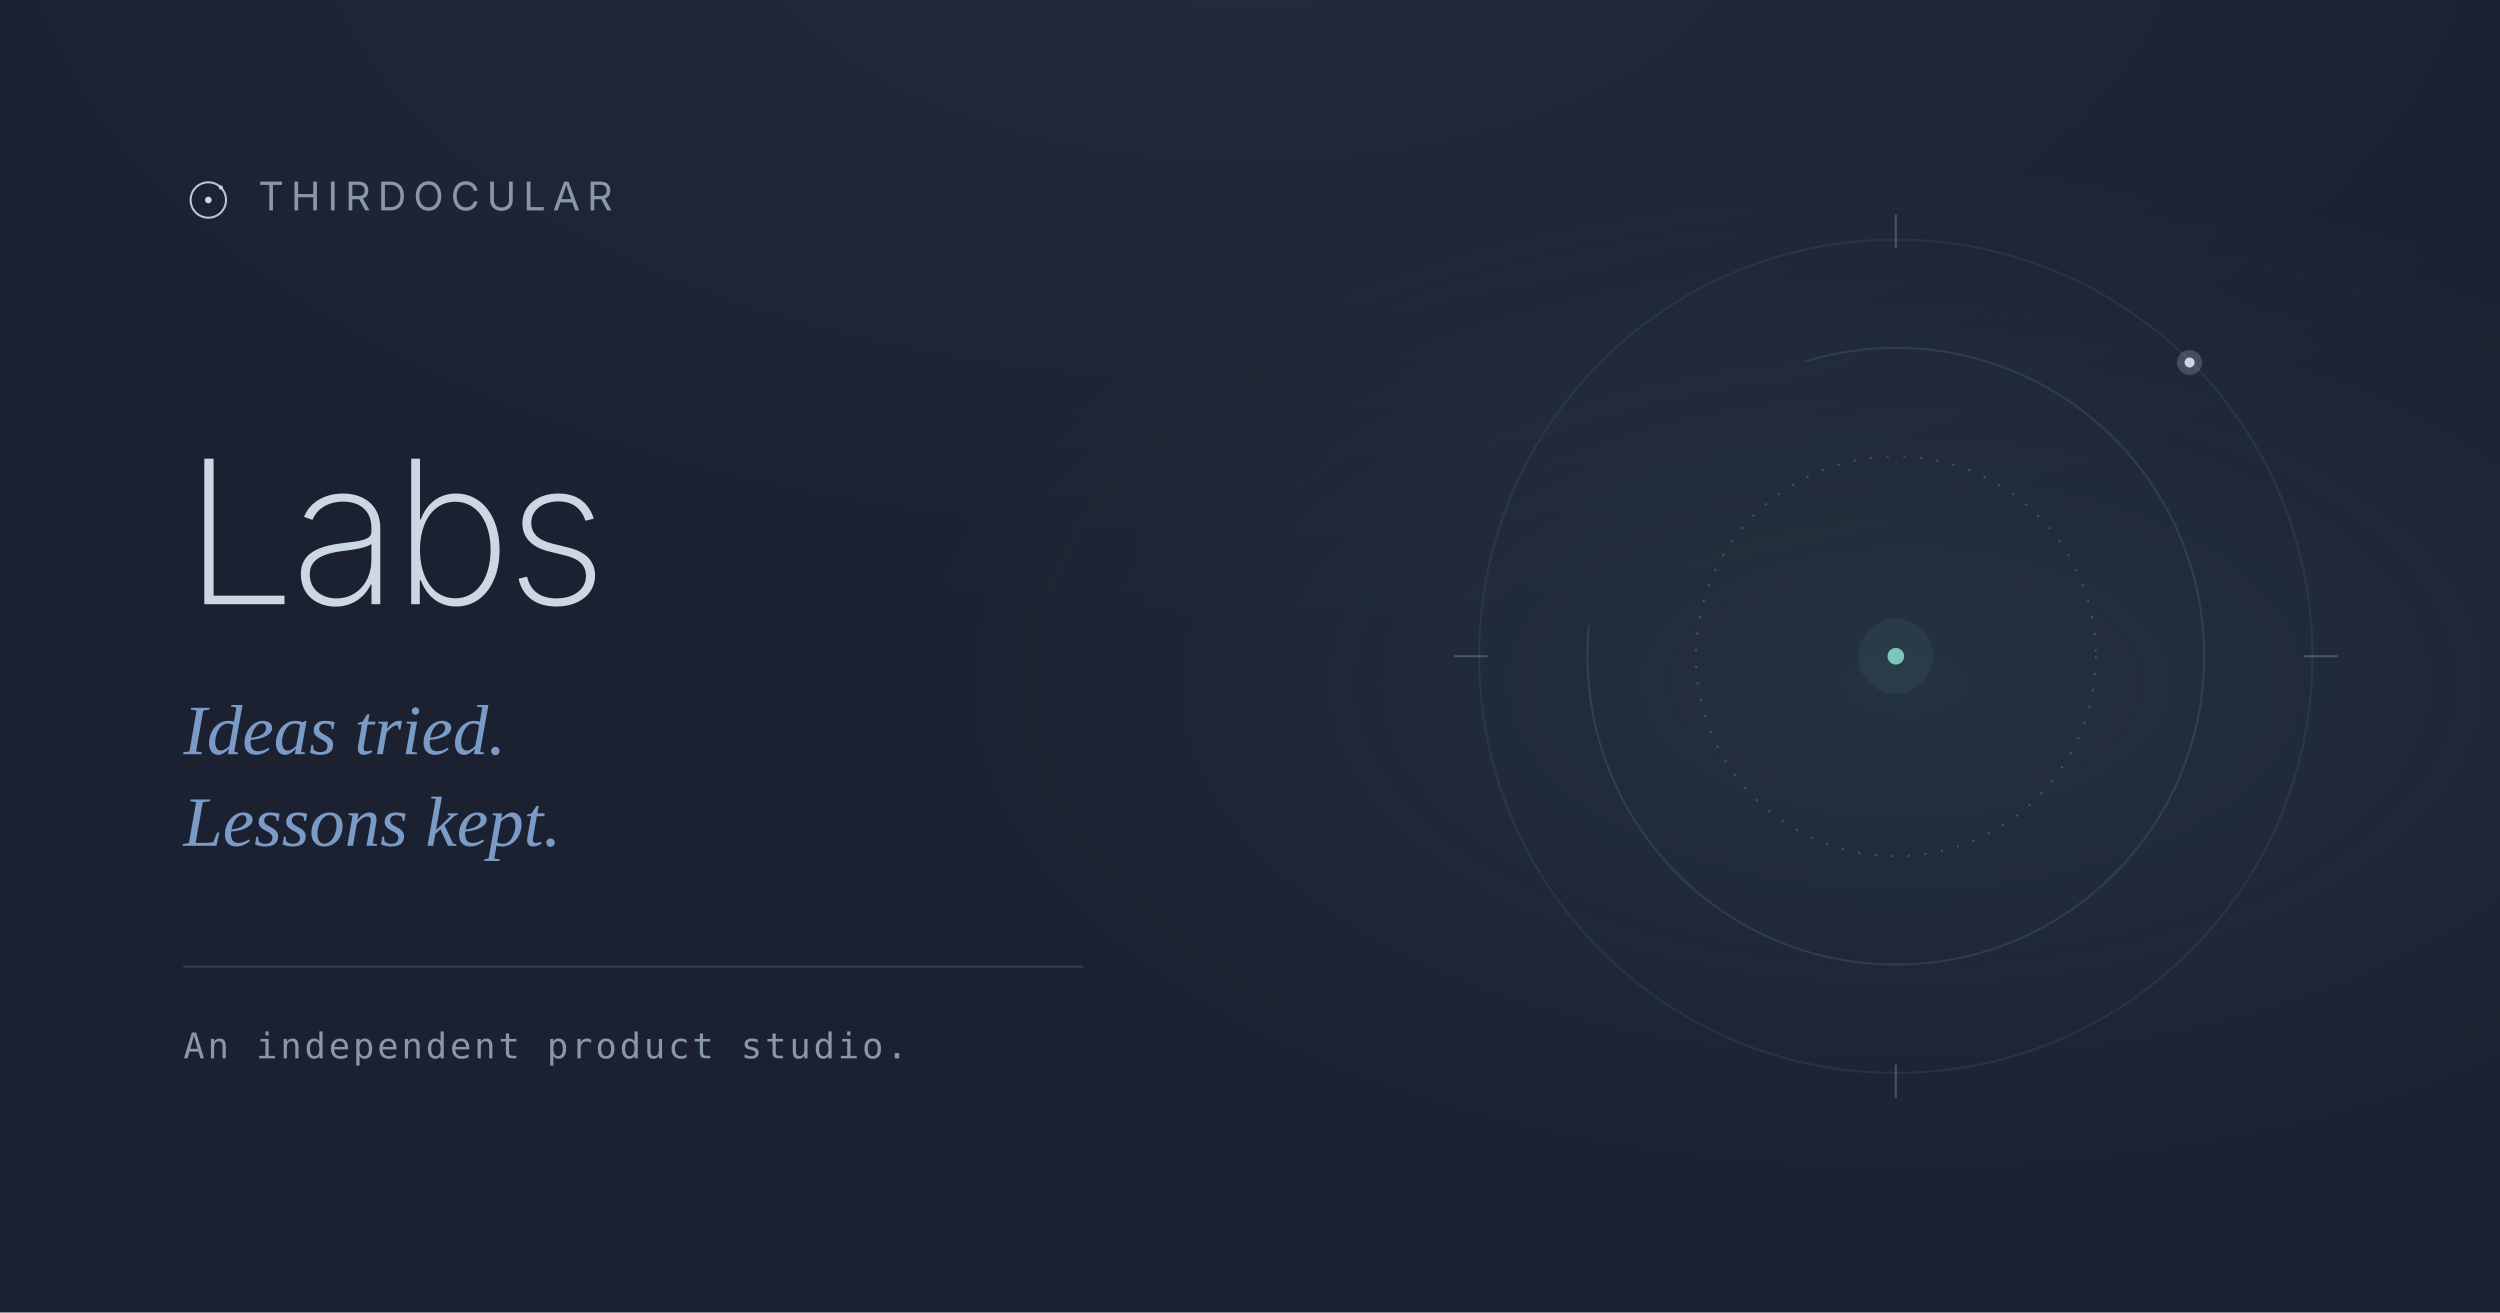
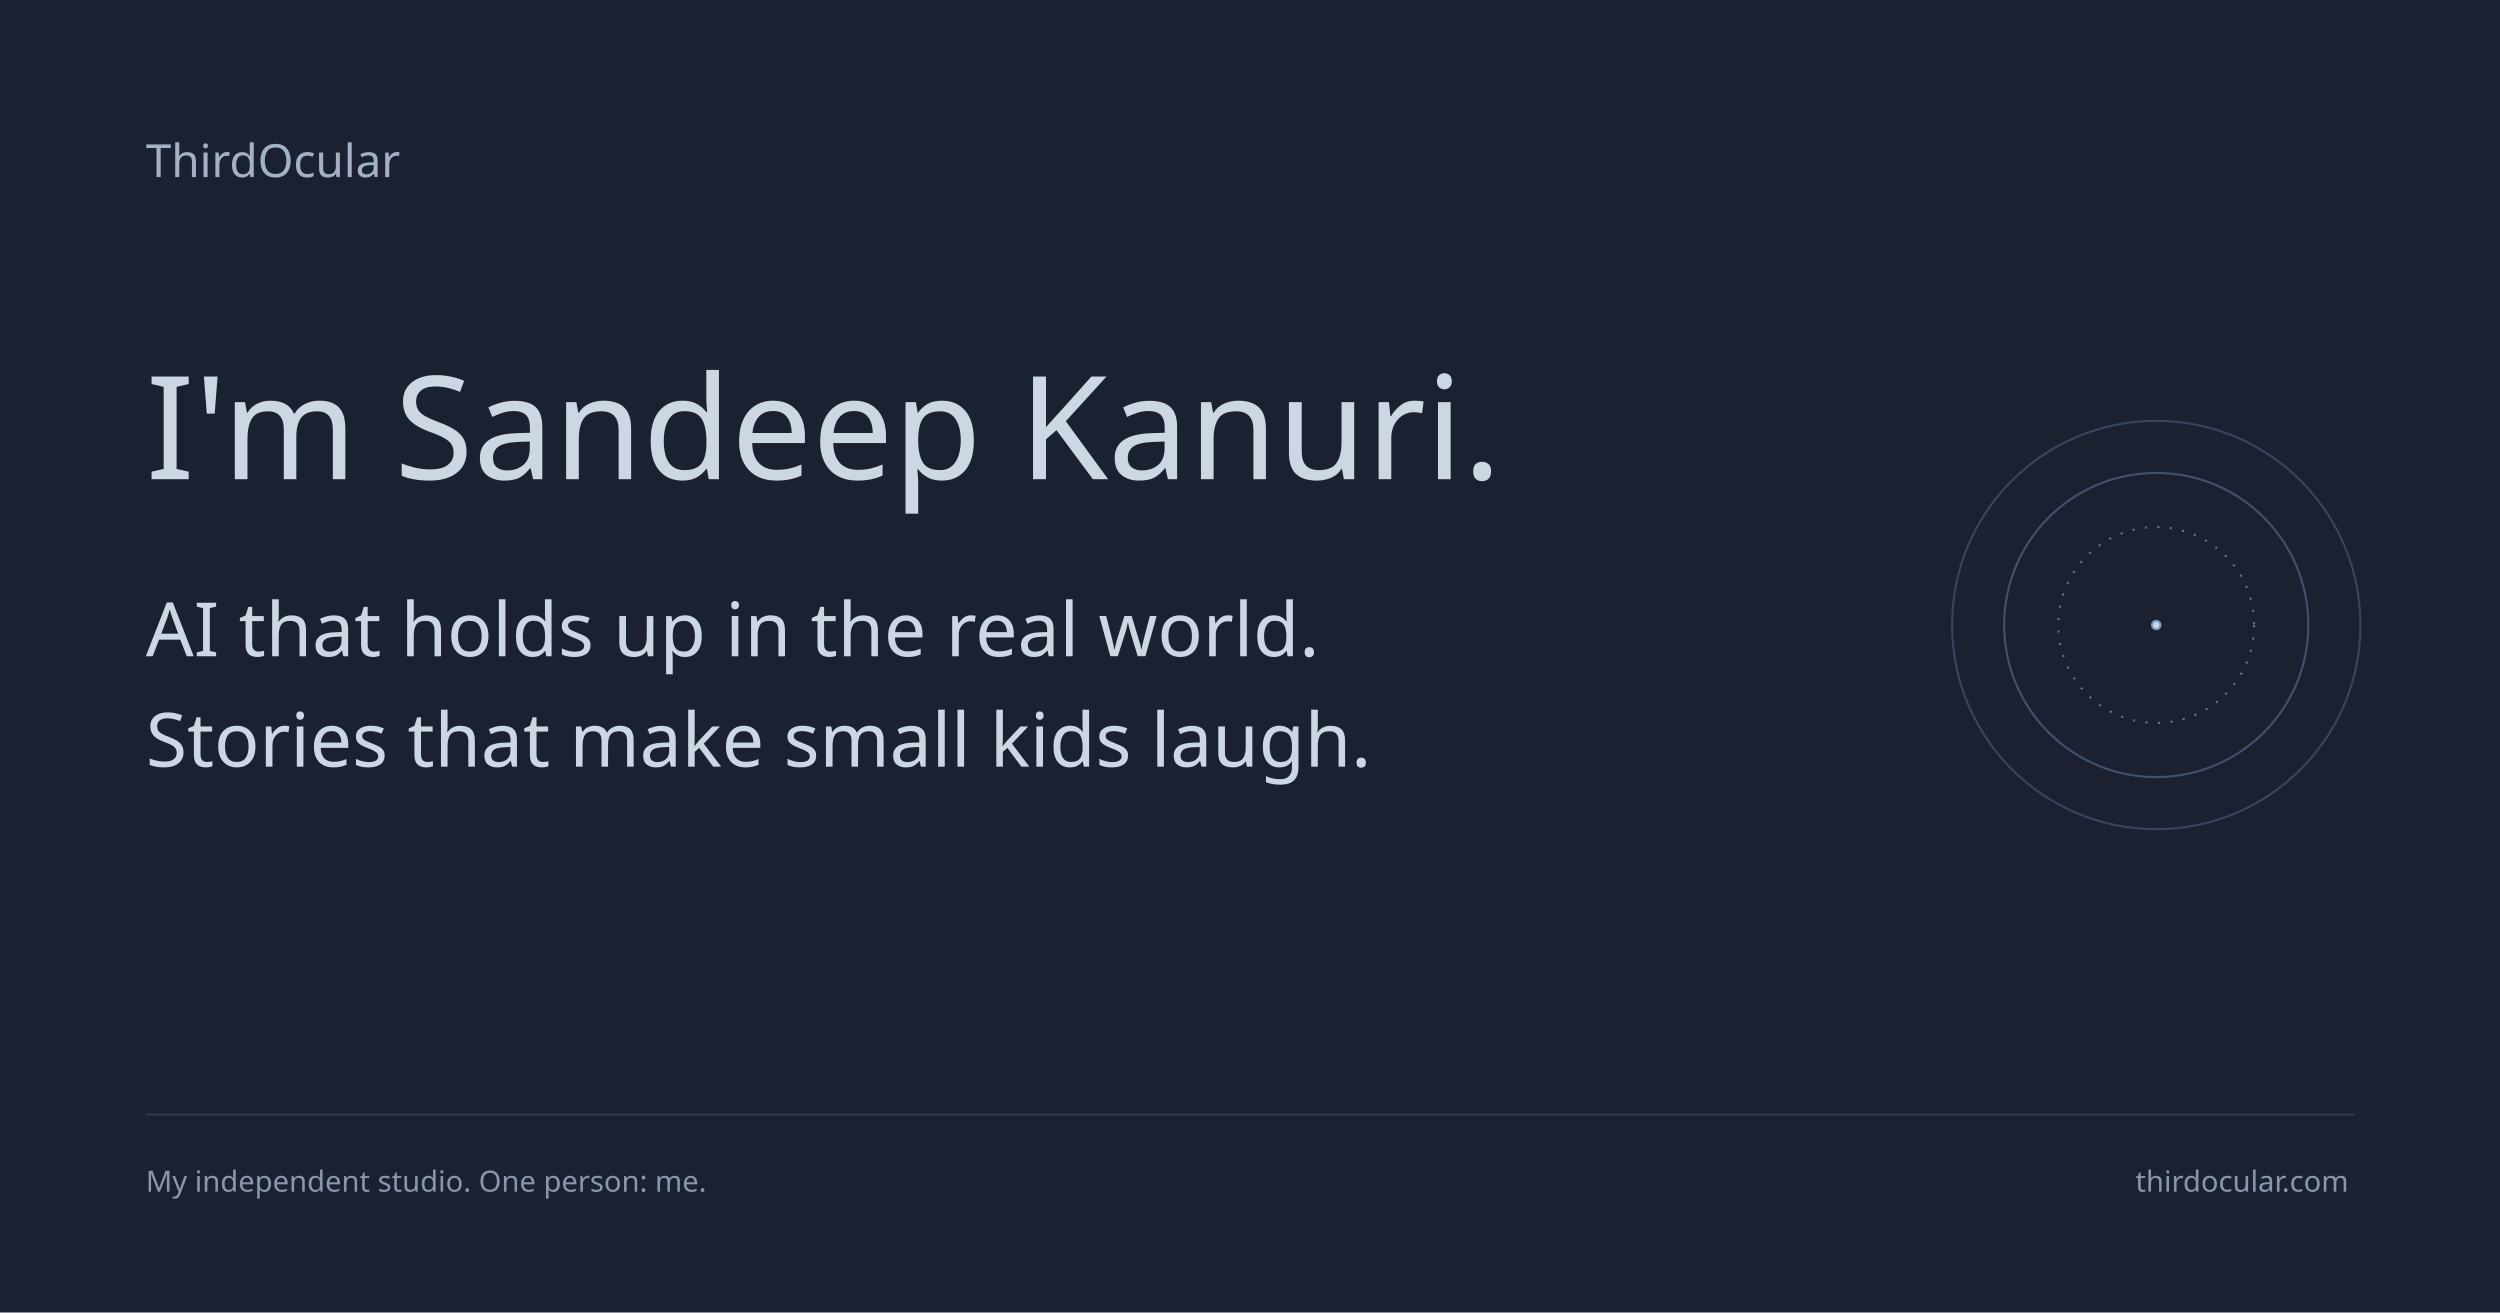
- <svg xmlns="http://www.w3.org/2000/svg" width="1200" height="630" viewBox="0 0 1200 630" role="img" aria-label="ThirdOcular Labs">
-   <defs>
-     <radialGradient id="ground" cx="50%" cy="-8%" r="88%">
-       <stop offset="0%" stop-color="#232b3d" />
-       <stop offset="65%" stop-color="#1b2131" />
-     </radialGradient>
-     <radialGradient id="halo" cx="76%" cy="52%" r="40%">
-       <stop offset="0%" stop-color="#7cc5bc" stop-opacity="0.1" />
-       <stop offset="100%" stop-color="#7cc5bc" stop-opacity="0" />
-     </radialGradient>
-   </defs>
-   <rect width="1200" height="630" fill="url(#ground)" />
-   <rect width="1200" height="630" fill="url(#halo)" />
-   <g transform="translate(910, 315)">
-     <circle r="200" fill="none" stroke="#4f6890" stroke-opacity="0.2" stroke-width="1" />
-     <circle r="148" fill="none" stroke="#4f6890" stroke-opacity="0.3" stroke-width="1" stroke-dasharray="480 173" />
-     <circle r="96" fill="none" stroke="#7cc5bc" stroke-opacity="0.28" stroke-width="1" stroke-dasharray="1 7" />
-     <circle r="18" fill="#7cc5bc" fill-opacity="0.08" />
-     <circle r="4" fill="#7cc5bc" />
-     <g stroke="#7b9bc7" stroke-opacity="0.4" stroke-width="1">
-       <line x1="0" y1="-212" x2="0" y2="-196" />
-       <line x1="0" y1="196" x2="0" y2="212" />
-       <line x1="-212" y1="0" x2="-196" y2="0" />
-       <line x1="196" y1="0" x2="212" y2="0" />
-     </g>
-     <circle cx="141" cy="-141" r="6" fill="#cbd8e4" fill-opacity="0.22" />
-     <circle cx="141" cy="-141" r="2.4" fill="#cbd8e4" />
+ <svg xmlns="http://www.w3.org/2000/svg" width="1200" height="630" viewBox="0 0 1200 630" role="img" aria-label="Sandeep Kanuri. AI in the real world. Stories with a silly side.">
+   <rect width="1200" height="630" fill="#1b2131" />
+   <g fill="#cbd8e4" font-family="Segoe UI,sans-serif" font-weight="300">
+     <text x="70" y="85" font-size="22" fill="#a3b1c4">ThirdOcular</text>
+     <text x="70" y="230" font-size="69">I'm Sandeep Kanuri.</text>
+     <text x="70" y="315" font-size="36">AI that holds up in the real world.</text>
+     <text x="70" y="368" font-size="36">Stories that make small kids laugh.</text>
  </g>
-   <g transform="translate(88, 84)" stroke="#cbd8e4" fill="none">
-     <circle cx="12" cy="12" r="8.5" stroke-width="1" opacity="0.9" />
-     <circle cx="12" cy="12" r="1.6" fill="#cbd8e4" stroke="none" />
-     <circle cx="18" cy="6" r="1" fill="#cbd8e4" stroke="none" opacity="0.9" />
+   <g transform="translate(1035 300)" fill="none" stroke="#7b9bc7">
+     <circle r="98" opacity=".3" />
+     <circle r="73" opacity=".4" />
+     <circle r="47" stroke-dasharray="1 5" opacity=".7" />
+     <circle r="2" fill="#cbd8e4" />
  </g>
-   <text x="124" y="101" font-family="system-ui, -apple-system, 'Segoe UI', sans-serif" font-size="19" fill="#8a97ab" letter-spacing="3.4">THIRDOCULAR</text>
-   <text x="88" y="290" font-family="system-ui, -apple-system, 'Segoe UI', sans-serif" font-size="96" font-weight="200" fill="#cbd8e4" letter-spacing="-2.5">Labs</text>
-   <text x="88" y="362" font-family="Georgia, 'Times New Roman', serif" font-style="italic" font-size="34" fill="#7b9bc7">Ideas tried.</text>
-   <text x="88" y="406" font-family="Georgia, 'Times New Roman', serif" font-style="italic" font-size="34" fill="#7b9bc7">Lessons kept.</text>
-   <line x1="88" y1="464" x2="520" y2="464" stroke="#4f6890" stroke-opacity="0.4" stroke-width="1" />
-   <text x="88" y="508" font-family="ui-monospace, 'Cascadia Mono', 'DejaVu Sans Mono', monospace" font-size="17" fill="#8a97ab" letter-spacing="1.4">An independent product studio.</text>
+   <path d="M70 535H1130" stroke="#4f6890" opacity=".35" />
+   <g fill="#8a97ab" font-family="Segoe UI,sans-serif" font-size="14">
+     <text x="70" y="572">My independent studio. One person: me.</text>
+     <text x="1025" y="572">thirdocular.com</text>
+   </g>
</svg>
